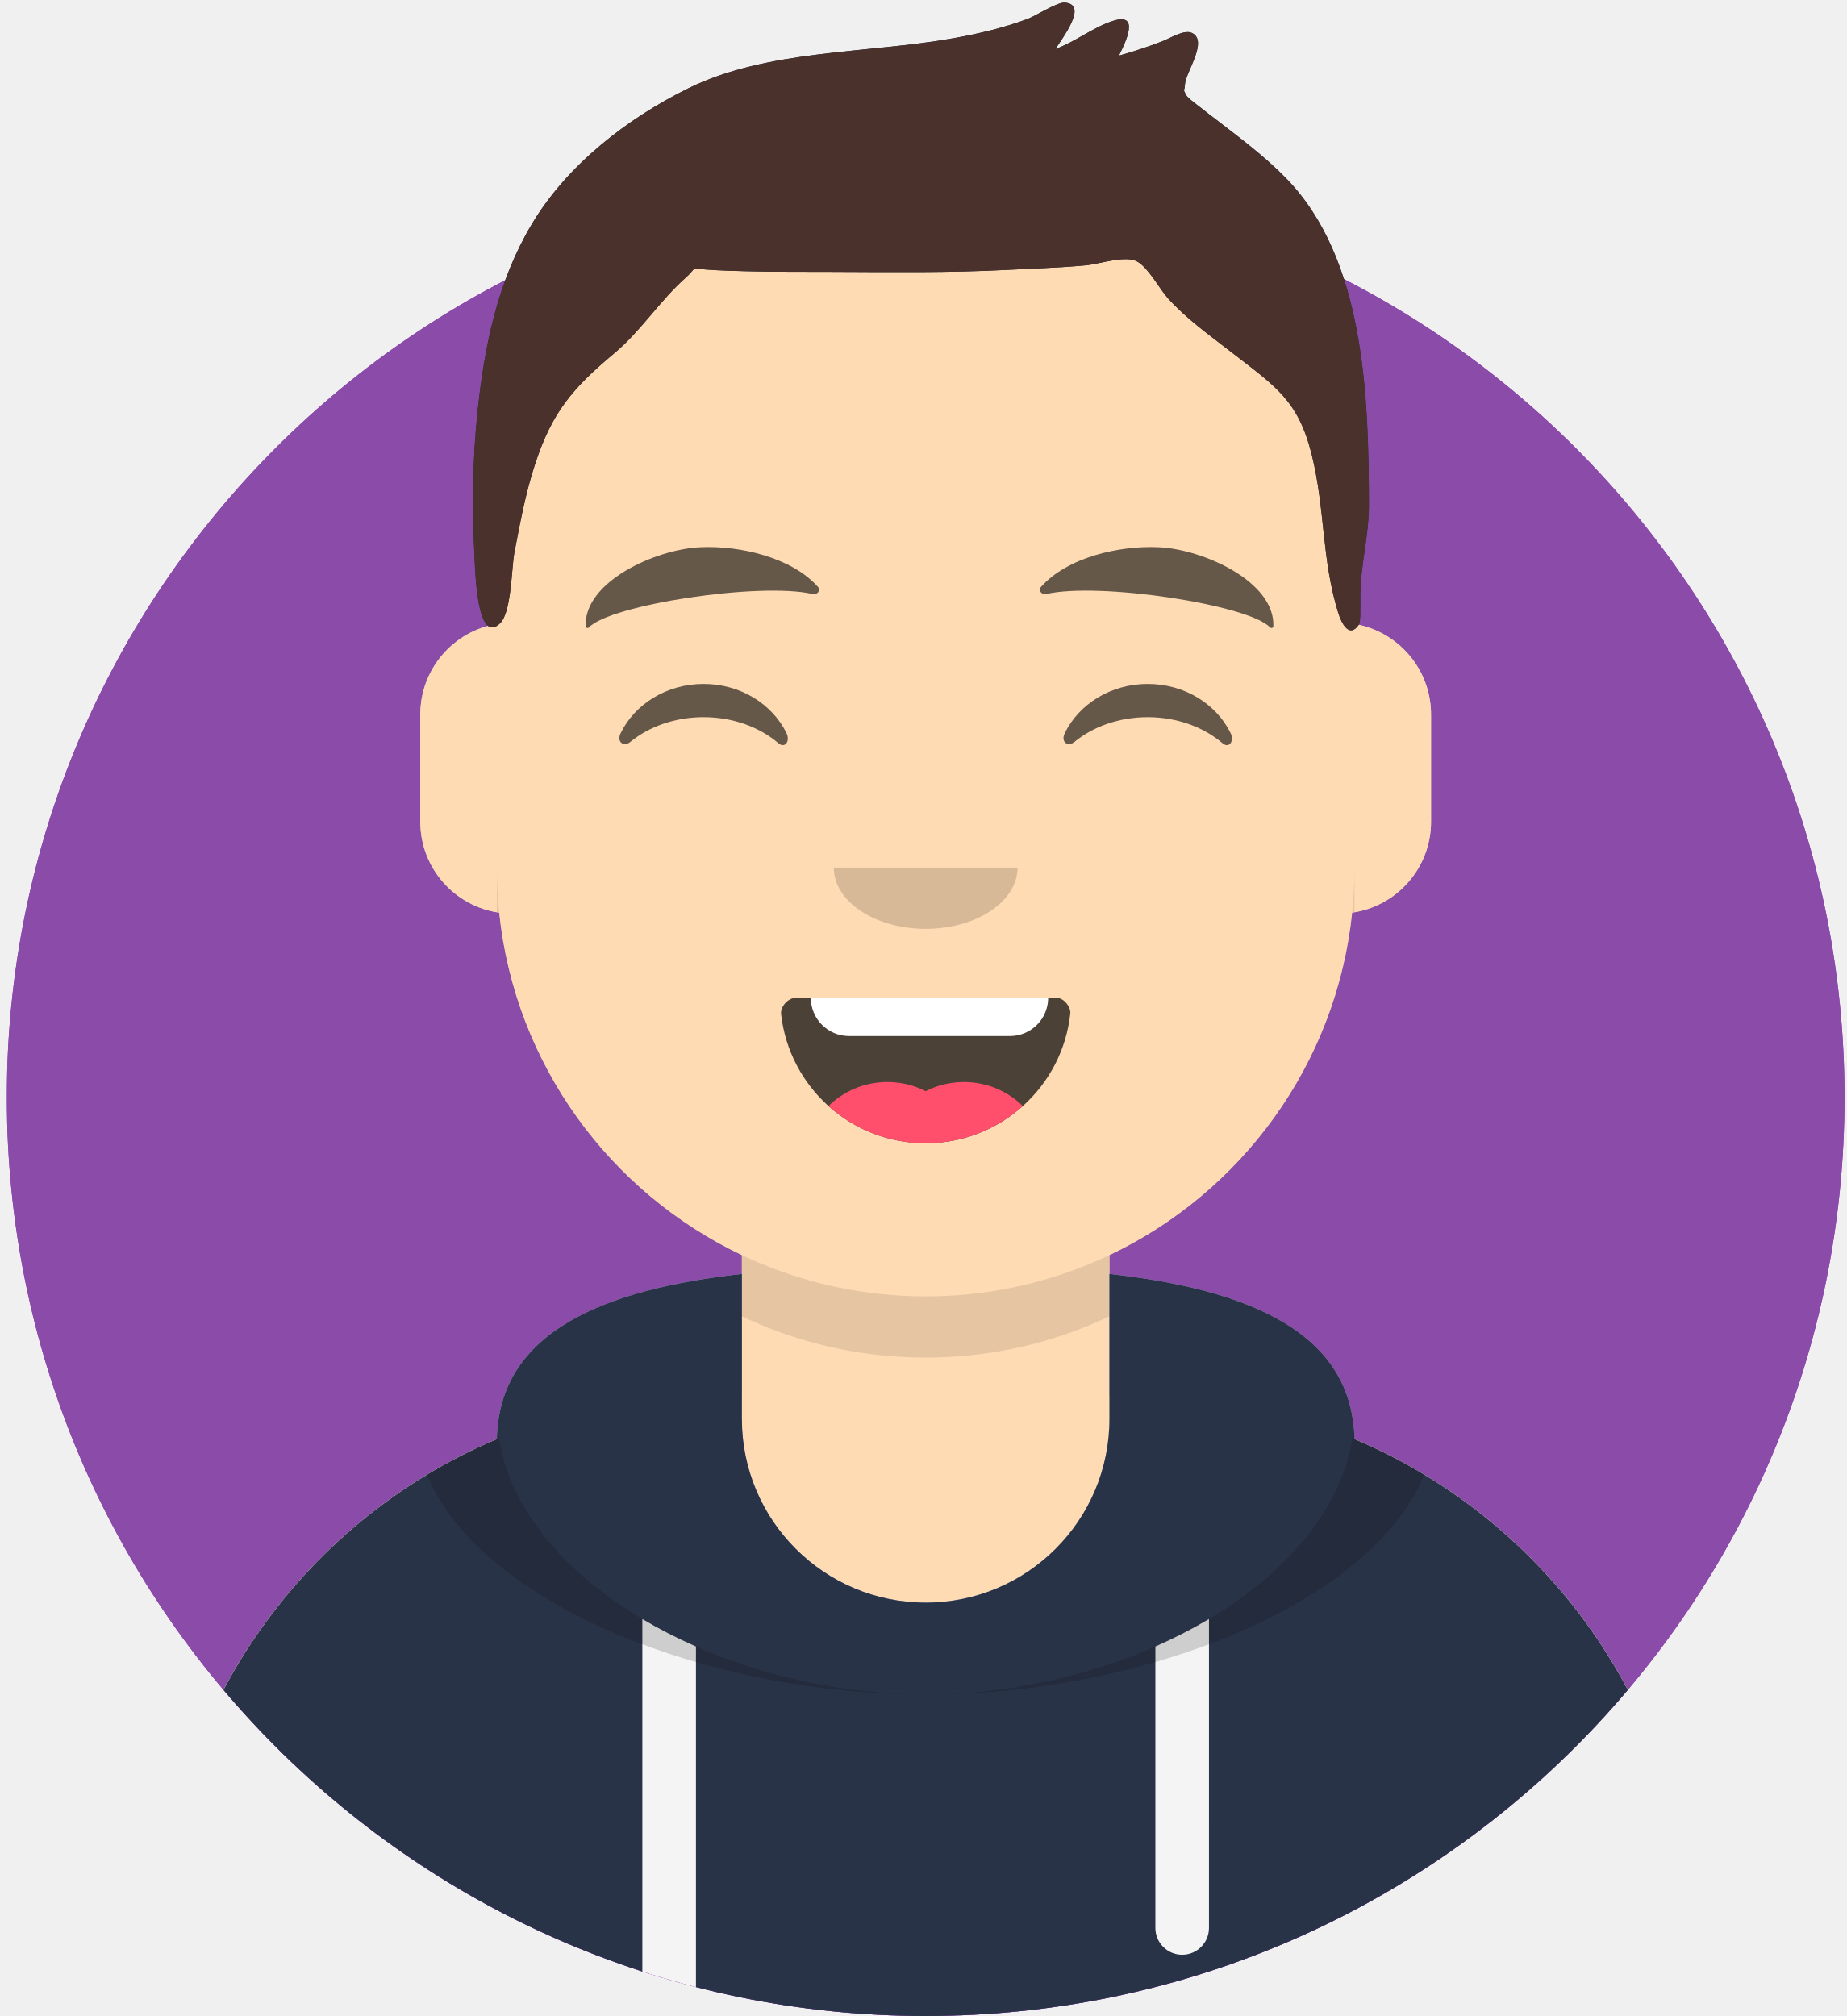
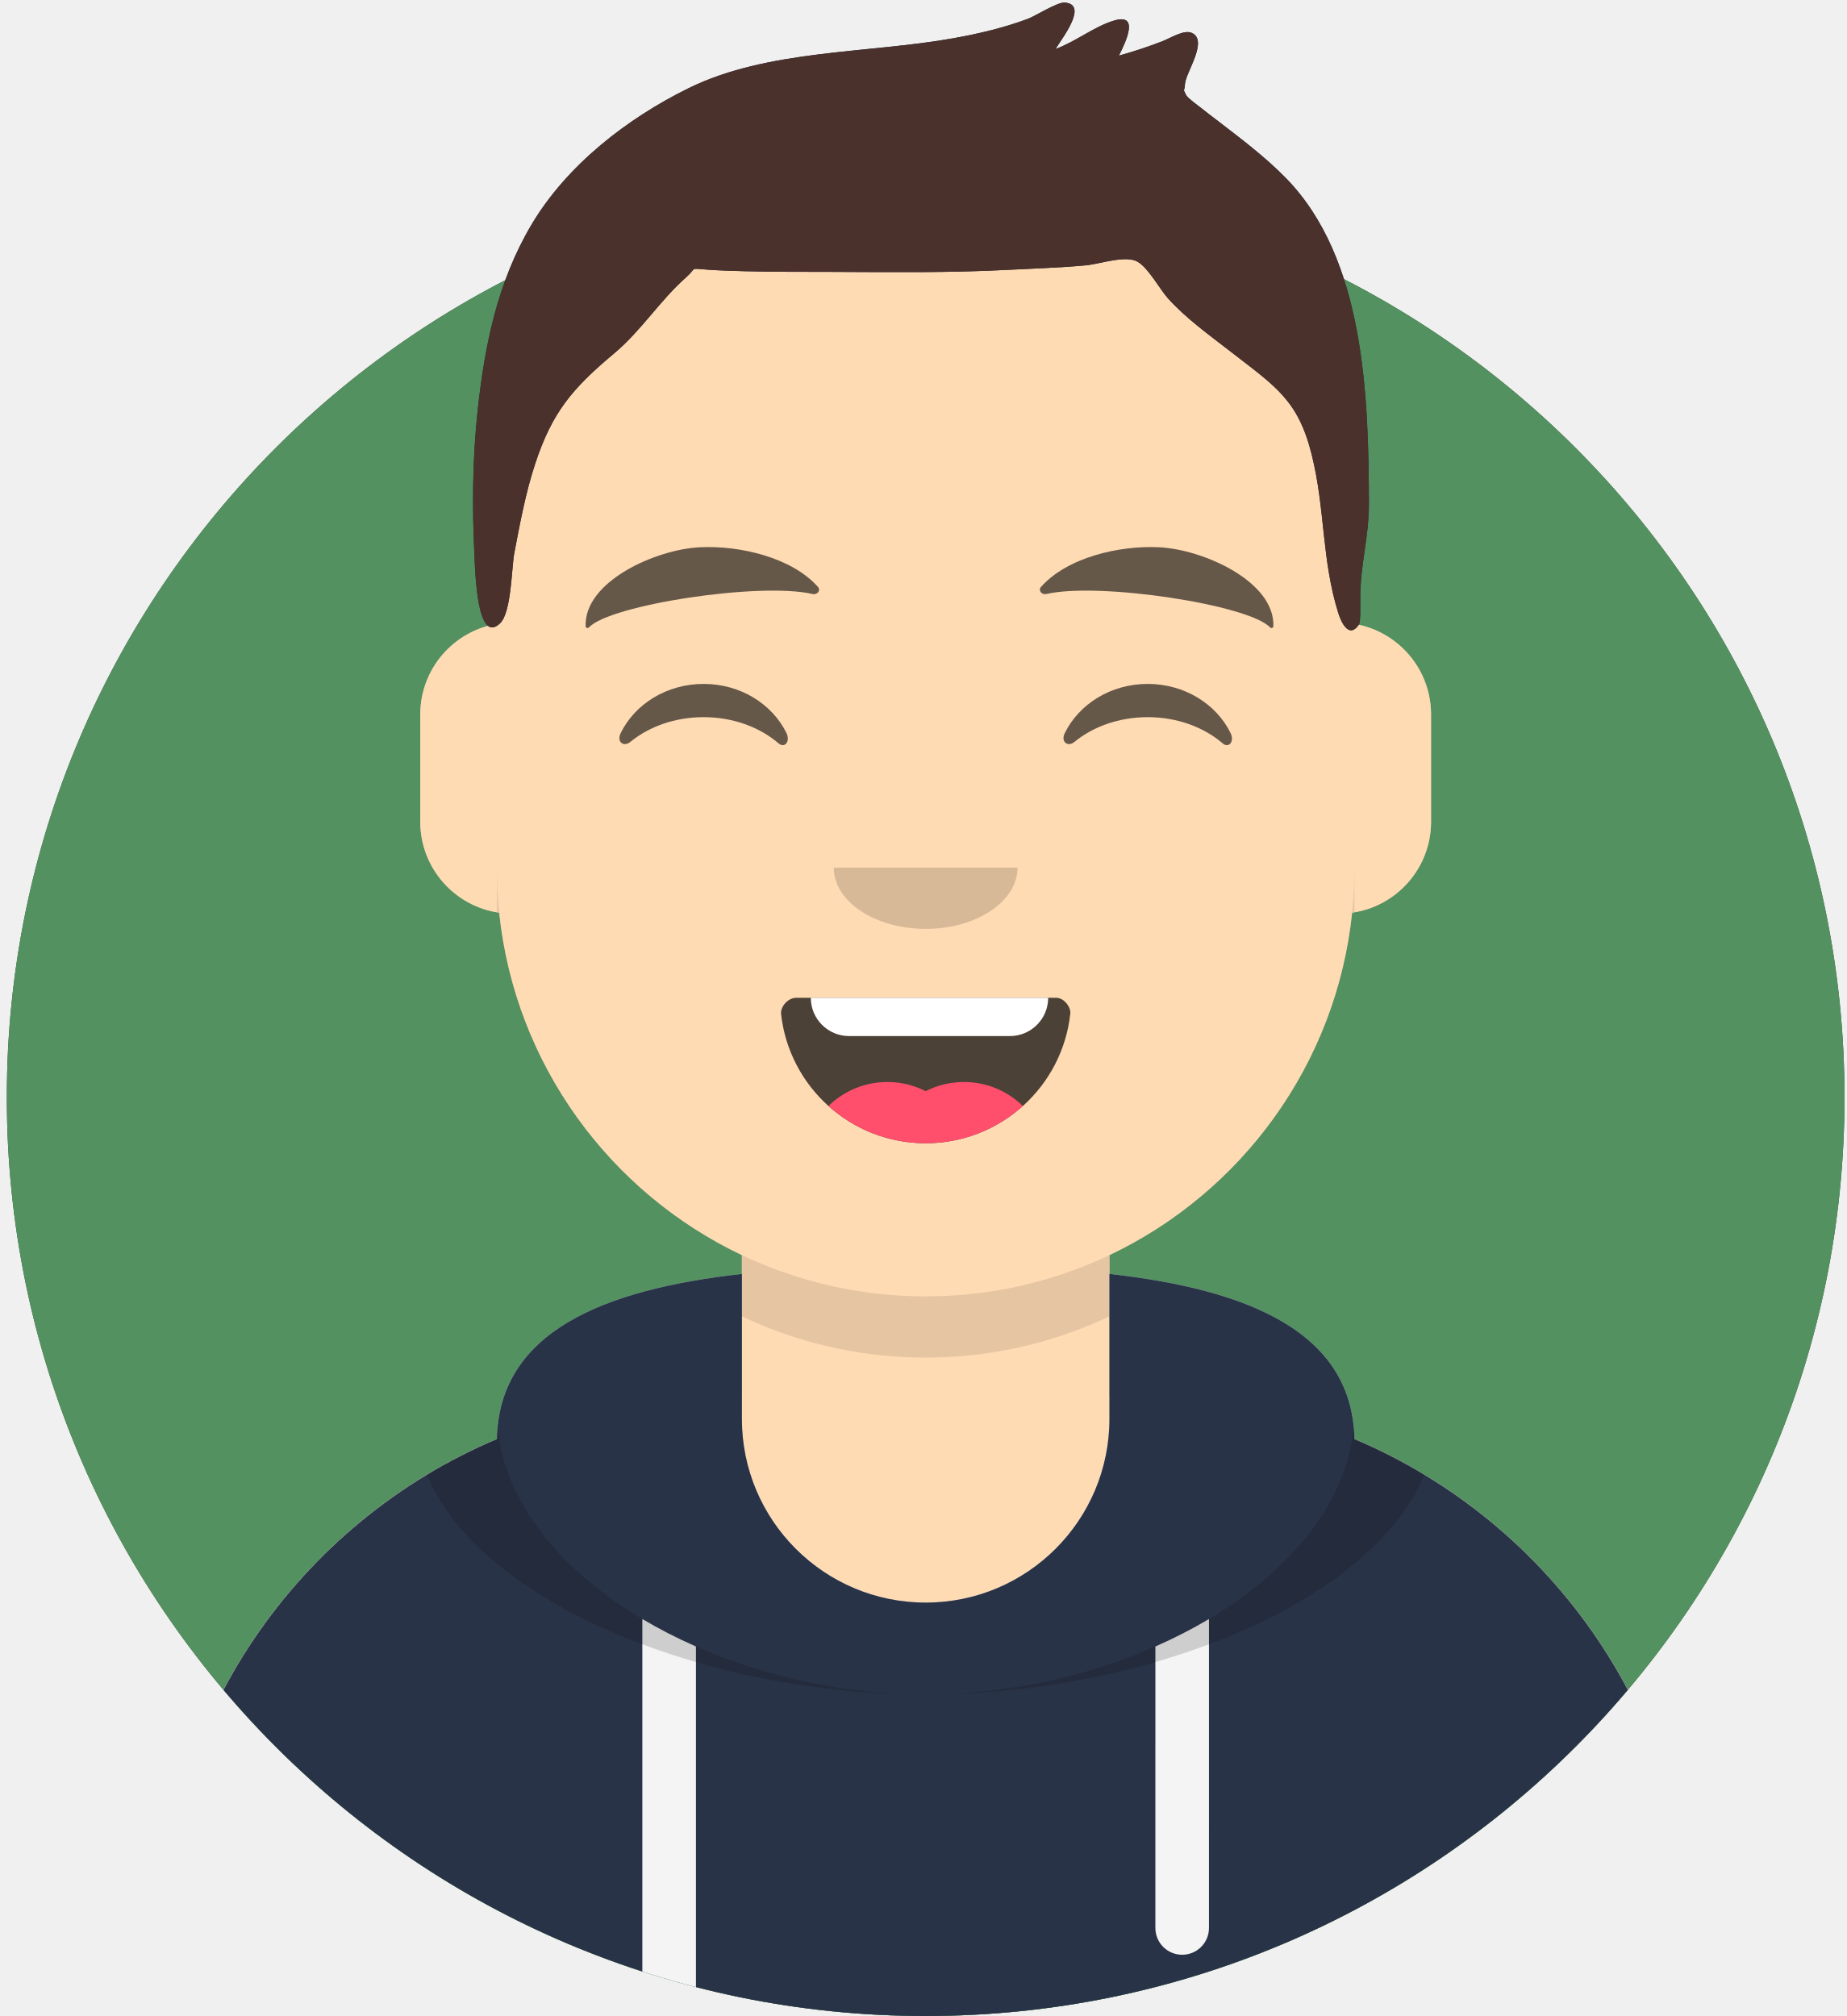
<svg xmlns="http://www.w3.org/2000/svg" xmlns:xlink="http://www.w3.org/1999/xlink" width="217px" height="237px" viewBox="0 0 217 237" version="1.1">
  <defs>
    <circle id="path-1" cx="108" cy="108" r="108" />
    <path d="M-3.19744231e-14,144 L-3.19744231e-14,-1.42108547e-14 L237.6,-1.42108547e-14 L237.6,144 L226.8,144 C226.8,203.647 178.447,252 118.8,252 C59.153,252 10.8,203.647 10.8,144 L10.8,144 L-3.19744231e-14,144 Z" id="path-3" />
    <path d="M90,0 C117.835,-5.11323436e-15 140.4,22.565 140.4,50.4 L140.401,55.949 C145.508,56.807 149.4,61.249 149.4,66.6 L149.4,79.2 C149.4,84.647 145.367,89.152 140.125,89.893 C138.265,107.718 127.114,122.78 111.601,130.149 L111.6,146.7 L115.2,146.7 C150.988,146.7 180,175.712 180,211.5 L180,219.6 L0,219.6 L0,211.5 C-4.38277231e-15,175.712 29.012,146.7 64.8,146.7 L68.4,146.7 L68.4,130.15 C52.886,122.78 41.735,107.718 39.875,89.893 C34.633,89.152 30.6,84.647 30.6,79.2 L30.6,66.6 C30.6,61.249 34.492,56.806 39.6,55.949 L39.6,50.4 C39.6,22.565 62.165,5.11323436e-15 90,0 Z" id="path-5" />
    <path d="M140.401,11.764 C156.691,13.587 169.2,18.597 169.2,31.569 L169.194,31.18 C192.467,41.01 208.8,64.047 208.8,90.9 L208.8,99 L28.8,99 L28.8,90.9 C28.8,64.047 45.133,41.01 68.406,31.18 C68.653,18.496 81.073,13.568 97.2,11.764 L97.2,28.8 C97.2,40.729 106.871,50.4 118.8,50.4 C130.729,50.4 140.4,40.729 140.4,28.8 L140.4,28.8 Z" id="path-7" />
    <path d="M31.606,13.615 C32.558,22.158 39.803,28.8 48.6,28.8 C57.424,28.8 64.687,22.117 65.603,13.536 C65.676,12.845 64.905,11.7 63.938,11.7 C50.534,11.7 40.264,11.7 33.378,11.7 C32.406,11.7 31.511,12.761 31.606,13.615 Z" id="path-9" />
    <rect id="path-11" x="0" y="0" width="237.6" height="252" />
    <path d="M118.135,20.928 C115.651,18.39 112.767,16.236 109.962,14.076 C109.343,13.6 108.715,13.135 108.109,12.641 C107.972,12.528 106.563,11.519 106.394,11.148 C105.988,10.254 106.224,10.95 106.28,9.884 C106.35,8.535 109.1,4.727 107.048,3.854 C106.146,3.47 104.536,4.492 103.67,4.83 C101.977,5.49 100.263,6.054 98.512,6.54 C99.351,4.869 100.95,1.524 97.944,2.419 C95.603,3.116 93.421,4.91 91.068,5.753 C91.847,4.477 94.96,0.523 92.147,0.302 C91.271,0.233 88.724,1.875 87.782,2.226 C84.959,3.275 82.075,3.953 79.111,4.487 C69.033,6.304 57.248,5.786 47.923,10.374 C40.735,13.911 33.636,19.4 29.484,26.389 C25.481,33.125 23.984,40.498 23.146,48.217 C22.532,53.882 22.482,59.738 22.769,65.424 C22.863,67.287 23.073,75.874 25.779,73.273 C27.127,71.978 27.117,66.745 27.457,64.974 C28.133,61.451 28.783,57.911 29.91,54.5 C31.895,48.49 34.238,45.687 39.184,41.547 C42.359,38.89 44.588,35.3 47.625,32.62 C48.99,31.416 47.949,31.542 50.143,31.7 C51.616,31.806 53.097,31.846 54.574,31.885 C57.99,31.974 61.412,31.951 64.829,31.963 C71.711,31.988 78.561,32.085 85.437,31.725 C88.492,31.565 91.556,31.478 94.603,31.195 C96.306,31.038 99.326,29.947 100.728,30.78 C102.01,31.543 103.342,34.034 104.263,35.054 C106.438,37.464 109.032,39.305 111.576,41.282 C116.881,45.403 119.559,46.98 121.17,53.421 C122.775,59.838 122.325,65.791 124.312,72.106 C124.662,73.217 125.586,75.13 126.726,73.415 C126.937,73.096 126.883,71.345 126.883,70.337 C126.883,66.27 127.913,63.218 127.9,59.123 C127.849,46.674 127.447,30.442 118.135,20.928 Z" id="path-13" />
  </defs>
  <g id="Website" stroke="none" stroke-width="1" fill="none" fill-rule="evenodd">
    <g id="mf-avatar" transform="translate(-10, -15)">
      <g id="Circle" transform="translate(10.8, 36)">
        <mask id="mask-2" fill="white">
          <use xlink:href="#path-1" />
        </mask>
-         <use id="Circle-Background" fill="#972dc2" xlink:href="#path-1" />
-         <g id="🖍-Circle-Color" mask="url(#mask-2)" fill="#8a4ca8">
+         <use id="Circle-Background" fill="#28452e" xlink:href="#path-1" />
+         <g id="🖍-Circle-Color" mask="url(#mask-2)" fill="#549160">
          <rect id="🖍Color" x="0" y="0" width="216.445" height="216" />
        </g>
      </g>
      <mask id="mask-4" fill="white">
        <use xlink:href="#path-3" />
      </mask>
      <g id="Mask" />
      <g id="Avataaar" mask="url(#mask-4)">
        <g id="Body" transform="translate(28.8, 32.4)">
          <mask id="mask-6" fill="white">
            <use xlink:href="#path-5" />
          </mask>
          <use fill="#D0C6AC" xlink:href="#path-5" />
          <g id="Skin/👶🏻-05-Pale" mask="url(#mask-6)" fill="#FFDBB4">
            <g transform="translate(-28.8, 0)" id="Color">
              <rect x="0" y="0" width="238.384" height="220.355" />
            </g>
          </g>
          <path d="M39.6,84.6 C39.6,112.435 62.165,135 90,135 C117.835,135 140.4,112.435 140.4,84.6 L140.4,84.6 L140.4,91.8 C140.4,119.635 117.835,142.2 90,142.2 C62.165,142.2 39.6,119.635 39.6,91.8 Z" id="Neck-Shadow" fill-opacity="0.1" fill="#000000" mask="url(#mask-6)" />
        </g>
        <g id="Clothing/Hoodie" transform="translate(0, 153)">
          <mask id="mask-8" fill="white">
            <use xlink:href="#path-7" />
          </mask>
          <use id="Hoodie" fill="#B7C1DB" fill-rule="evenodd" xlink:href="#path-7" />
          <g id="Color/Palette/Slate" mask="url(#mask-8)" fill="#293347" fill-rule="evenodd">
            <rect id="🖍Color" x="0" y="0" width="238.491" height="99" />
          </g>
          <path d="M91.8,55.565 L91.8,99 L85.5,99 L85.499,52.335 C87.483,53.514 89.592,54.594 91.8,55.565 Z M152.101,52.334 L152.1,88.65 C152.1,90.39 150.69,91.8 148.95,91.8 C147.21,91.8 145.8,90.39 145.8,88.65 L145.801,55.565 C148.009,54.594 150.118,53.513 152.101,52.334 Z" id="Straps" fill="#F4F4F4" fill-rule="evenodd" mask="url(#mask-8)" />
          <path d="M155.733,11.451 C169.28,14.013 178.65,19.118 178.65,29.077 C178.65,46.818 148.916,61.2 118.8,61.2 C88.684,61.2 58.95,46.818 58.95,29.077 C58.95,19.118 68.32,14.013 81.867,11.451 C73.689,14.466 68.4,19.534 68.4,27.969 C68.4,46.322 93.439,61.2 118.8,61.2 C144.161,61.2 169.2,46.322 169.2,27.969 C169.2,19.71 164.13,14.679 156.241,11.642 Z" id="Shadow" fill-opacity="0.16" fill="#000000" fill-rule="evenodd" mask="url(#mask-8)" />
        </g>
        <g id="Face" transform="translate(68.4, 73.8)">
          <g id="Mouth/Smile" transform="translate(1.8, 46.8)">
            <mask id="mask-10" fill="white">
              <use xlink:href="#path-9" />
            </mask>
            <use id="Mouth" fill-opacity="0.7" fill="#000000" fill-rule="evenodd" xlink:href="#path-9" />
            <path d="M39.6,1.8 L58.5,1.8 C60.985,1.8 63,3.815 63,6.3 L63,11.7 C63,14.185 60.985,16.2 58.5,16.2 L39.6,16.2 C37.115,16.2 35.1,14.185 35.1,11.7 L35.1,6.3 C35.1,3.815 37.115,1.8 39.6,1.8 Z" id="Teeth" fill="#FFFFFF" fill-rule="evenodd" mask="url(#mask-10)" />
            <g id="Tongue" stroke-width="1" fill-rule="evenodd" mask="url(#mask-10)" fill="#FF4F6D">
              <g transform="translate(34.2, 21.6)">
                <circle cx="9.9" cy="9.9" r="9.9" />
                <circle cx="18.9" cy="9.9" r="9.9" />
              </g>
            </g>
          </g>
          <g id="Nose/Default" transform="translate(25.2, 36)" fill="#000000" fill-opacity="0.16">
            <path d="M14.4,7.2 C14.4,11.176 19.235,14.4 25.2,14.4 L25.2,14.4 C31.165,14.4 36,11.176 36,7.2" id="Nose" />
          </g>
          <g id="Eyes/Happy-😁" transform="translate(0, 7.2)" fill="#000000" fill-opacity="0.6">
            <path d="M14.544,20.203 C16.206,16.784 19.948,14.4 24.298,14.4 C28.632,14.4 32.363,16.767 34.034,20.166 C34.53,21.176 33.824,22.003 33.112,21.39 C30.906,19.494 27.773,18.309 24.298,18.309 C20.931,18.309 17.886,19.421 15.694,21.214 C14.892,21.87 14.058,21.203 14.544,20.203 Z" id="Squint" />
            <path d="M66.744,20.203 C68.406,16.784 72.148,14.4 76.498,14.4 C80.832,14.4 84.563,16.767 86.234,20.166 C86.73,21.176 86.024,22.003 85.312,21.39 C83.106,19.494 79.973,18.309 76.498,18.309 C73.131,18.309 70.086,19.421 67.894,21.214 C67.092,21.87 66.258,21.203 66.744,20.203 Z" id="Squint" />
          </g>
          <g id="Eyebrow/Natural/Default-Natural" fill="#000000" fill-opacity="0.6">
            <path d="M23.435,5.589 C18.25,6.285 10.164,10.805 10.84,16.036 C10.862,16.207 11.121,16.261 11.233,16.118 C13.471,13.248 30.774,9.033 37.075,9.913 C37.652,9.994 38.032,9.399 37.639,9.027 C34.269,5.845 28.08,4.961 23.435,5.589" id="Eyebrow" transform="translate(24.3, 10.8) rotate(5) translate(-24.3, -10.8) " />
            <path d="M76.535,5.589 C71.35,6.285 63.264,10.805 63.94,16.036 C63.962,16.207 64.221,16.261 64.333,16.118 C66.571,13.248 83.874,9.033 90.175,9.913 C90.752,9.994 91.132,9.399 90.739,9.027 C87.369,5.845 81.18,4.961 76.535,5.589" id="Eyebrow" transform="translate(77.4, 10.8) scale(-1, 1) rotate(5) translate(-77.4, -10.8) " />
          </g>
        </g>
        <g id="Top">
          <mask id="mask-12" fill="white">
            <use xlink:href="#path-11" />
          </mask>
          <g id="Mask" />
          <g mask="url(#mask-12)">
            <g transform="translate(43, 15)">
              <mask id="mask-14" fill="white">
                <use xlink:href="#path-13" />
              </mask>
              <use id="Short-Hair" stroke="none" fill="#1F3140" fill-rule="evenodd" xlink:href="#path-13" />
              <g id="Color/Hair/Brown-Dark" stroke="none" fill="none" mask="url(#mask-14)" fill-rule="evenodd">
                <g transform="translate(-43.1, -15)" fill="#4A312C" id="Color">
                  <rect x="0" y="0" width="239.107" height="252.406" />
                </g>
              </g>
            </g>
          </g>
        </g>
      </g>
    </g>
  </g>
</svg>
